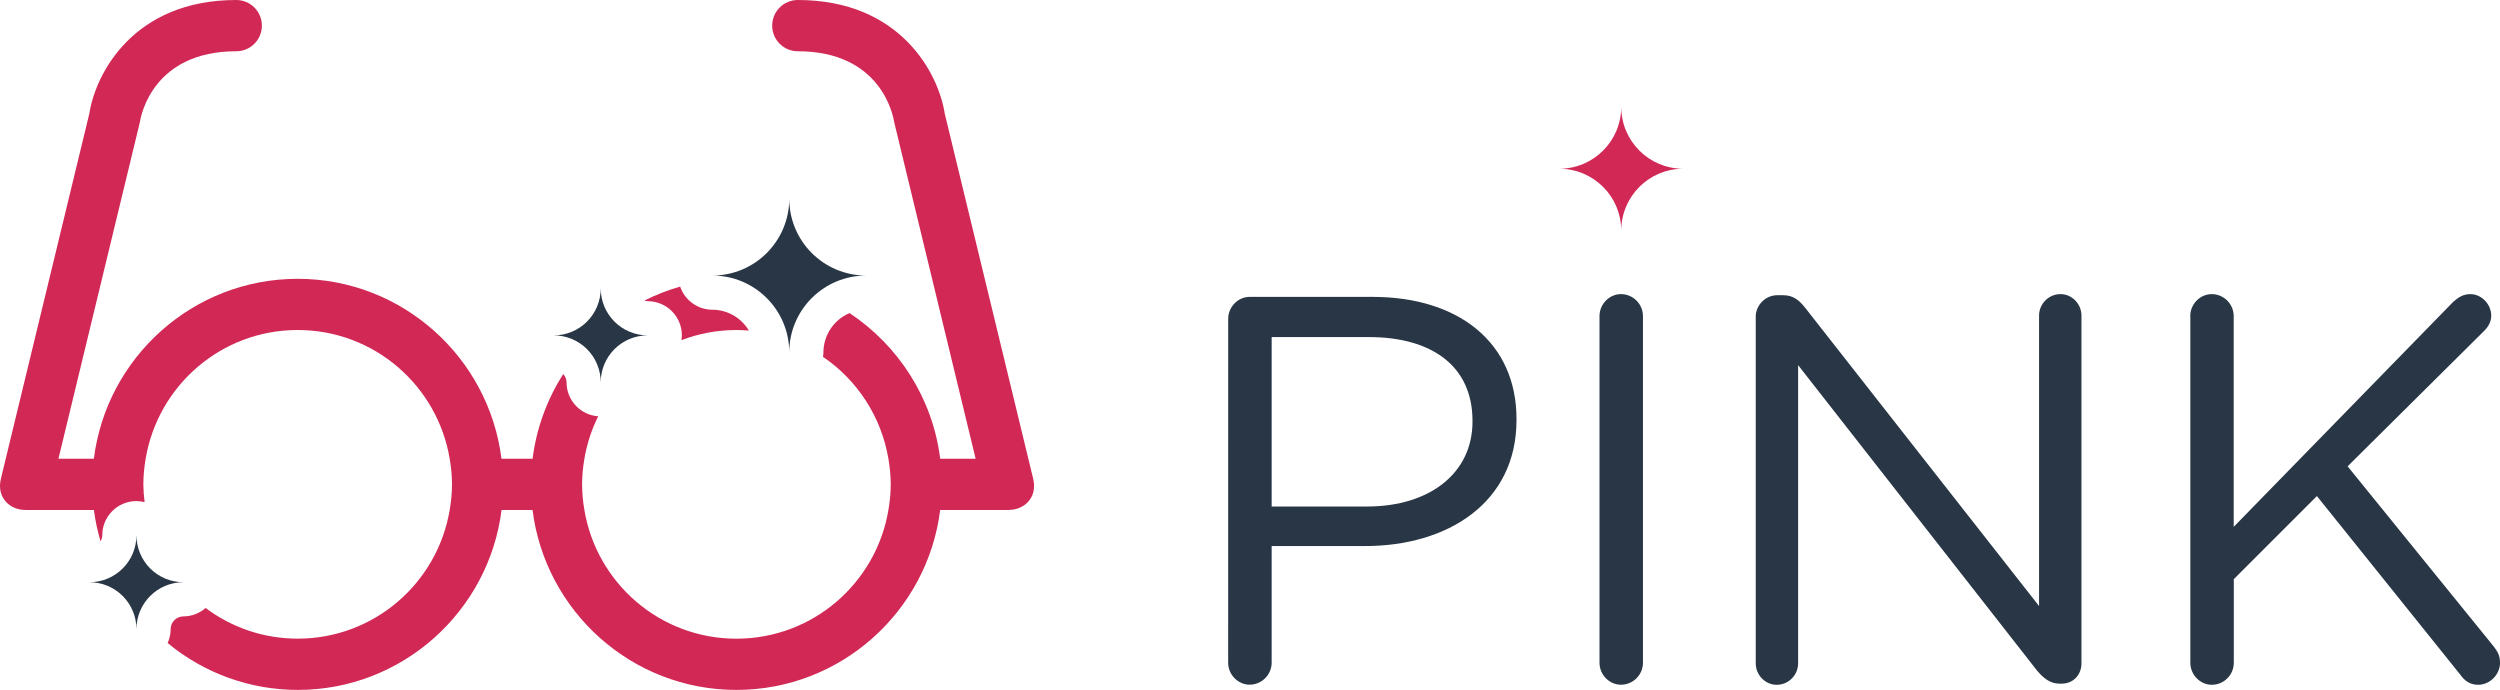
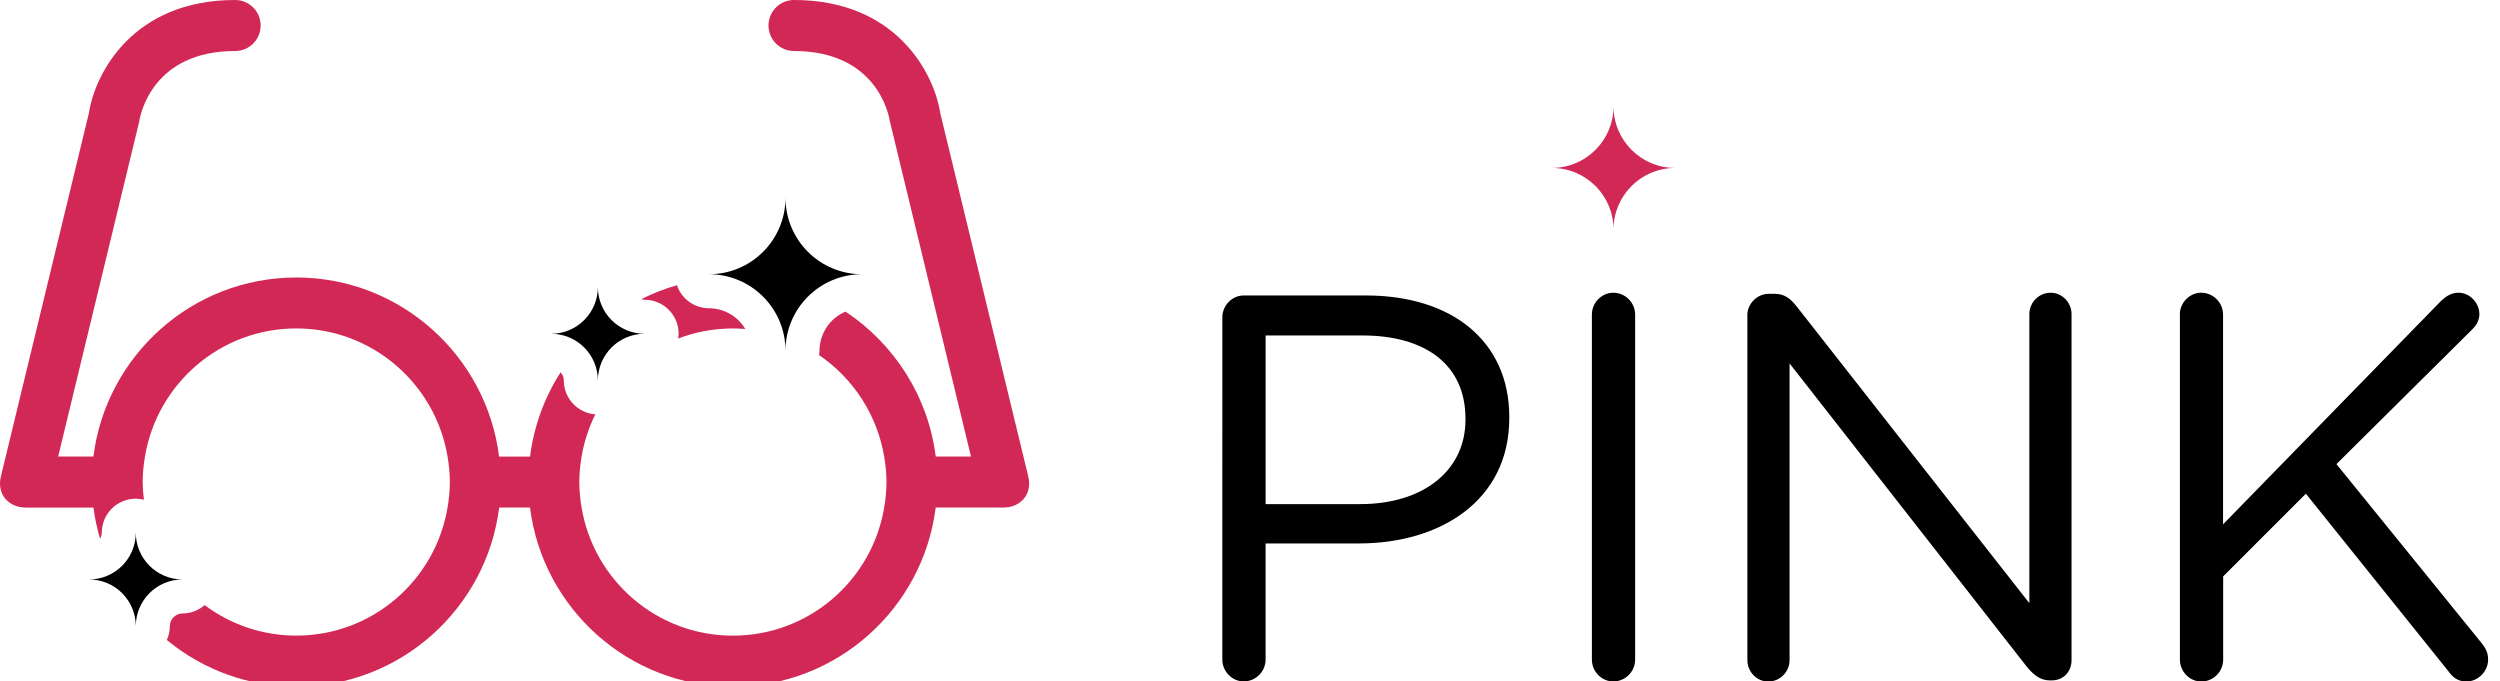
- <svg xmlns="http://www.w3.org/2000/svg" class="logo__pink" width="146.3" height="40.375">
-   <g fill="#283645">
-     <path d="M71.874 18.661c0-.708.58-1.288 1.256-1.288h7.18c5.087 0 8.436 2.704 8.436 7.146v.063c0 4.86-4.057 7.373-8.854 7.373h-5.475v6.825c0 .708-.58 1.287-1.289 1.287-.676 0-1.256-.58-1.256-1.287l.002-20.119zm8.114 10.98c3.734 0 6.182-1.996 6.182-4.959v-.062c0-3.221-2.414-4.894-6.053-4.894h-5.699v9.917h5.57v-.002zM93.603 18.5c0-.708.579-1.288 1.255-1.288.709 0 1.288.58 1.288 1.288v20.283a1.29 1.29 0 0 1-1.288 1.287c-.676 0-1.255-.579-1.255-1.287V18.5zM102.744 18.532c0-.676.58-1.256 1.256-1.256h.354c.58 0 .935.29 1.288.74l13.684 17.45V18.468c0-.676.547-1.256 1.256-1.256.676 0 1.225.58 1.225 1.256v20.349c0 .677-.48 1.19-1.158 1.19h-.129c-.548 0-.936-.321-1.318-.772l-13.976-17.867v17.449c0 .677-.547 1.257-1.257 1.257-.676 0-1.223-.58-1.223-1.257V18.532h-.002zM128.173 18.5c0-.708.58-1.288 1.257-1.288.708 0 1.286.58 1.286 1.288v12.331l12.848-13.168c.29-.257.579-.451.998-.451.676 0 1.225.612 1.225 1.256 0 .354-.162.644-.42.901l-7.984 7.92 8.564 10.561c.225.291.354.547.354.936 0 .676-.577 1.288-1.285 1.288-.482 0-.807-.259-1.03-.58l-8.401-10.464-4.863 4.861v4.895a1.29 1.29 0 0 1-1.286 1.288c-.677 0-1.257-.58-1.257-1.288V18.5h-.006z" />
-   </g>
+ <svg xmlns="http://www.w3.org/2000/svg" class="logo__pink" width="147" height="40" viewBox="0 0 147 40">
+   <path d="M71.874 18.661c0-.708.58-1.288 1.256-1.288h7.18c5.087 0 8.436 2.704 8.436 7.146v.063c0 4.86-4.057 7.373-8.854 7.373h-5.475v6.825c0 .708-.58 1.287-1.289 1.287-.676 0-1.256-.58-1.256-1.287l.002-20.119zm8.114 10.98c3.734 0 6.182-1.996 6.182-4.959v-.062c0-3.221-2.414-4.894-6.053-4.894h-5.699v9.917h5.57v-.002zM93.603 18.5c0-.708.579-1.288 1.255-1.288.709 0 1.288.58 1.288 1.288v20.283a1.29 1.29 0 0 1-1.288 1.287c-.676 0-1.255-.579-1.255-1.287V18.5zm9.141.032c0-.676.58-1.256 1.256-1.256h.354c.58 0 .935.29 1.288.74l13.684 17.45V18.468c0-.676.547-1.256 1.256-1.256.676 0 1.225.58 1.225 1.256v20.349c0 .677-.48 1.19-1.158 1.19h-.129c-.548 0-.936-.321-1.318-.772l-13.976-17.867v17.449c0 .677-.547 1.257-1.257 1.257-.676 0-1.223-.58-1.223-1.257V18.532h-.002zm25.429-.032c0-.708.58-1.288 1.257-1.288.708 0 1.286.58 1.286 1.288v12.331l12.848-13.168c.29-.257.579-.451.998-.451.676 0 1.225.612 1.225 1.256 0 .354-.162.644-.42.901l-7.984 7.92 8.564 10.561c.225.291.354.547.354.936 0 .676-.577 1.288-1.285 1.288-.482 0-.807-.259-1.03-.58l-8.401-10.464-4.863 4.861v4.895a1.29 1.29 0 0 1-1.286 1.288c-.677 0-1.257-.58-1.257-1.288V18.5h-.006z" />
  <path fill="#D22856" d="M98.498 9.875a3.623 3.623 0 0 1-3.623-3.624 3.625 3.625 0 0 1-3.625 3.624 3.625 3.625 0 0 1 3.625 3.624 3.623 3.623 0 0 1 3.623-3.624z" />
  <g fill="#D22856">
    <path d="M43.094 19.313c.246 0 .489.014.73.033a2.491 2.491 0 0 0-2.136-1.221 1.994 1.994 0 0 1-1.884-1.354c-.727.208-1.425.482-2.089.816.062.017.122.038.188.038a2 2 0 0 1 2 2c0 .096-.015.188-.028.281 1-.382 2.084-.593 3.219-.593z" />
    <path d="M60.462 28.016L55.287 6.651C54.926 4.303 52.694 0 46.688 0a1.5 1.5 0 1 0 0 3c4.856 0 5.575 3.729 5.639 4.143l4.767 19.701h-2.073c-.445-3.557-2.453-6.628-5.305-8.522a2.503 2.503 0 0 0-1.529 2.303c0 .088-.015.171-.026.256a9.034 9.034 0 0 1 3.829 5.965c.082.488.135.987.135 1.5 0 .512-.053 1.012-.135 1.5-.716 4.271-4.421 7.53-8.896 7.53-4.475 0-8.181-3.259-8.896-7.53a9.035 9.035 0 0 1-.135-1.5c0-.513.053-1.012.135-1.5a8.945 8.945 0 0 1 .808-2.484 1.994 1.994 0 0 1-1.852-1.984.739.739 0 0 0-.192-.488 11.95 11.95 0 0 0-1.795 4.957h-1.82c-.741-5.927-5.802-10.531-11.927-10.531S6.235 20.917 5.493 26.844H3.42L8.187 7.143C8.25 6.729 8.97 3 13.826 3a1.5 1.5 0 1 0 0-3C7.82 0 5.588 4.303 5.227 6.651L.052 28.016c-.266 1.109.531 1.826 1.426 1.826.012 0 .023.004.036.004h3.982c.079.629.215 1.237.387 1.831a.726.726 0 0 0 .102-.354 2 2 0 0 1 2-2c.166 0 .324.024.478.062a8.337 8.337 0 0 1-.074-1.042c0-.512.053-1.011.135-1.5.715-4.271 4.421-7.531 8.896-7.531s8.18 3.26 8.896 7.531c.082.489.135.988.135 1.5s-.053 1.012-.135 1.5c-.715 4.272-4.421 7.531-8.896 7.531a8.959 8.959 0 0 1-5.386-1.794c-.35.302-.8.491-1.299.491a.75.75 0 0 0-.749.748c0 .289-.065.563-.176.812a11.94 11.94 0 0 0 7.614 2.743c6.125 0 11.185-4.604 11.927-10.529h1.814c.742 5.926 5.802 10.529 11.927 10.529s11.186-4.604 11.927-10.529H59c.012 0 .023-.005.036-.005.895.002 1.692-.715 1.426-1.824z" />
  </g>
-   <path fill="#283645" d="M50.686 16.125a4.499 4.499 0 0 1-4.499-4.499 4.499 4.499 0 0 1-4.499 4.499 4.499 4.499 0 0 1 4.499 4.499 4.498 4.498 0 0 1 4.499-4.499zM37.904 19.626a2.748 2.748 0 0 1-2.749-2.749 2.748 2.748 0 0 1-2.749 2.749 2.747 2.747 0 0 1 2.749 2.749 2.748 2.748 0 0 1 2.749-2.749zM10.734 34.072a2.748 2.748 0 0 1-2.749-2.75c0 1.52-1.23 2.75-2.749 2.75a2.747 2.747 0 0 1 2.749 2.748 2.748 2.748 0 0 1 2.749-2.748z" />
+   <path d="M50.686 16.125a4.499 4.499 0 0 1-4.499-4.499 4.499 4.499 0 0 1-4.499 4.499 4.499 4.499 0 0 1 4.499 4.499 4.498 4.498 0 0 1 4.499-4.499zm-12.782 3.501a2.748 2.748 0 0 1-2.749-2.749 2.748 2.748 0 0 1-2.749 2.749 2.747 2.747 0 0 1 2.749 2.749 2.748 2.748 0 0 1 2.749-2.749zm-27.17 14.446a2.748 2.748 0 0 1-2.749-2.75c0 1.52-1.23 2.75-2.749 2.75a2.747 2.747 0 0 1 2.749 2.748 2.748 2.748 0 0 1 2.749-2.748z" />
</svg>
